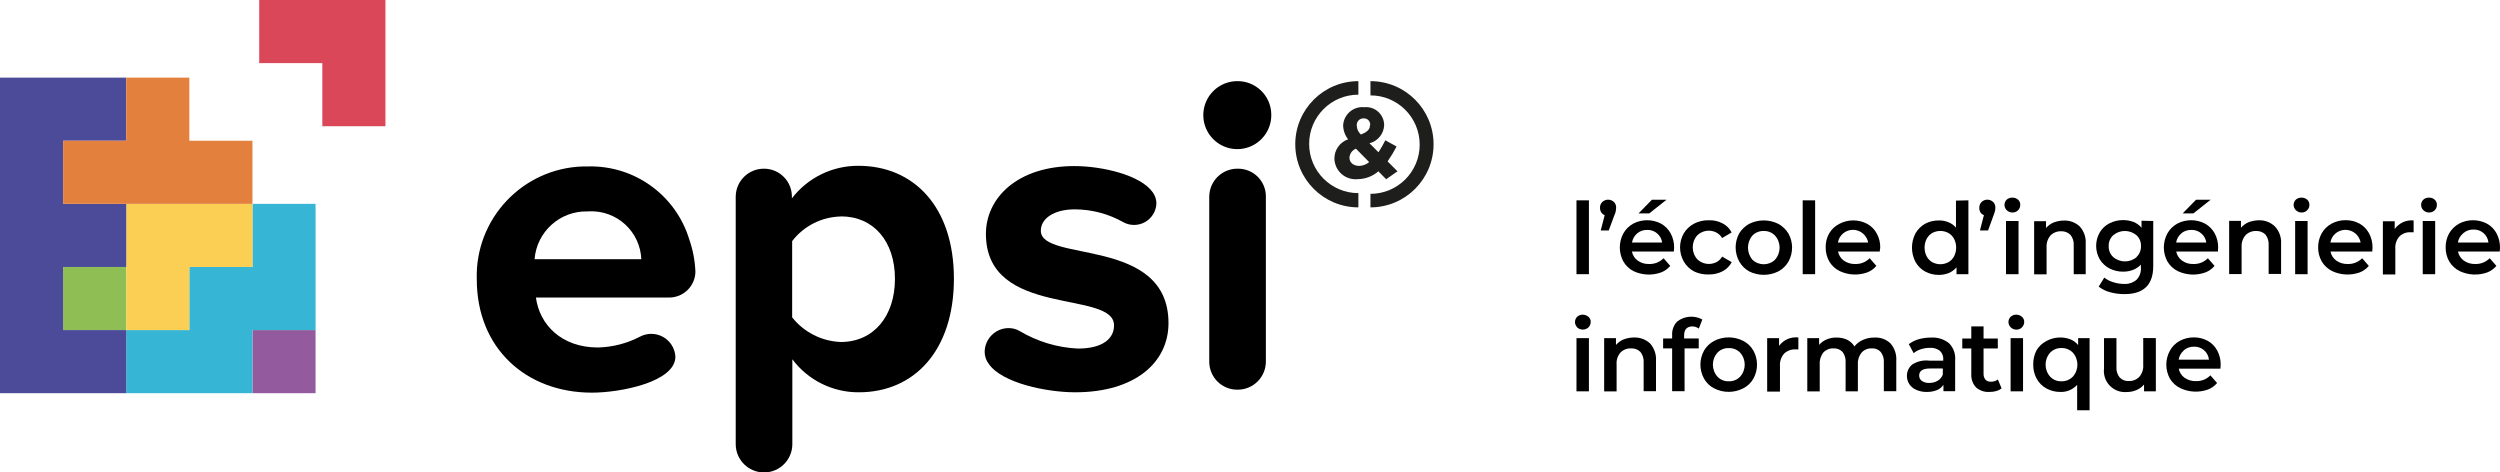
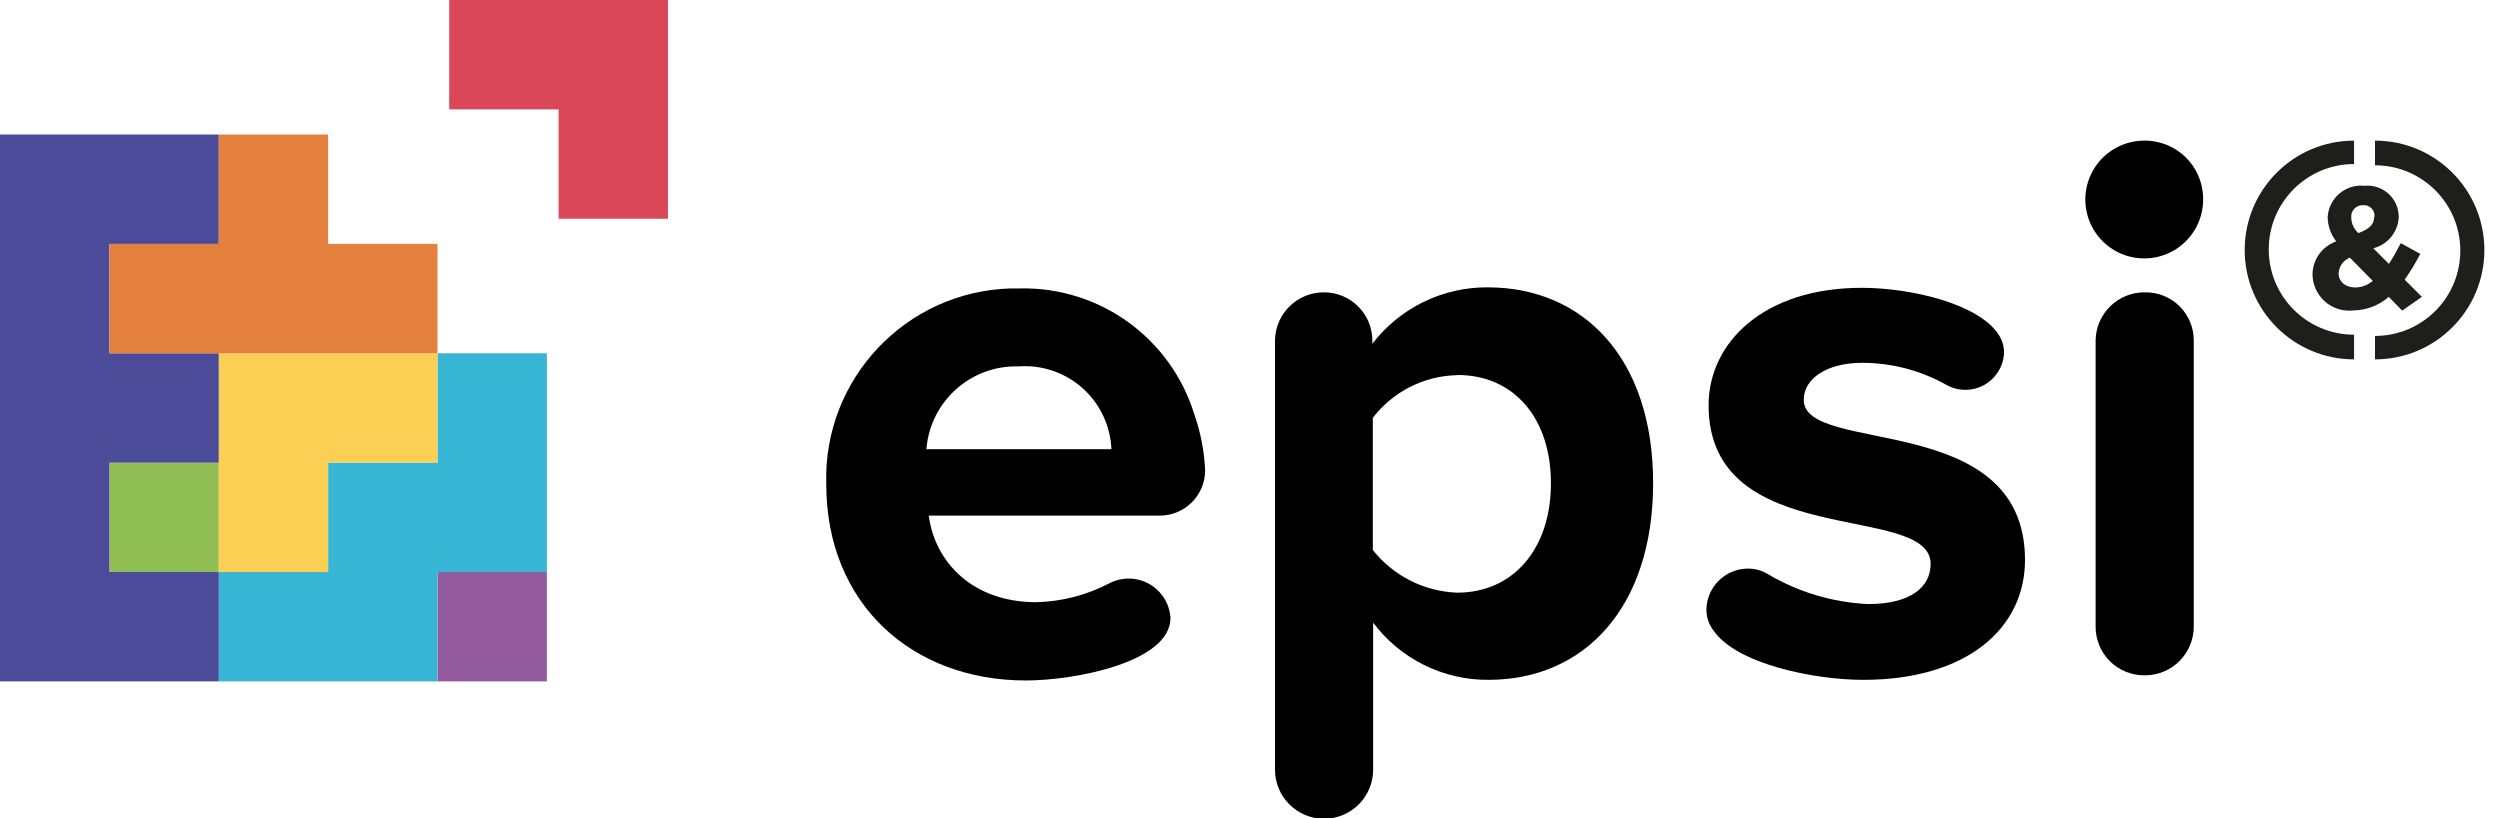
- <svg xmlns="http://www.w3.org/2000/svg" id="bf42b20b-d27a-442b-ac92-e61487fa75c5" data-name="Calque 1" width="277.28" height="52.34" viewBox="0 0 277.28 52.34">
+ <svg xmlns="http://www.w3.org/2000/svg" id="bf42b20b-d27a-442b-ac92-e61487fa75c5" data-name="Calque 1" width="160" height="52.34" viewBox="0 0 160 52.34">
  <defs>
    <style>
      .a4dcac12-f771-49b8-857d-e9082f152078 {
        fill: #935b9e;
      }

      .bf5522ee-22f6-4b0b-9072-552dba213bb3 {
        fill: #8fbe54;
      }

      .b9ef2fd8-cf62-410e-b52f-f61612e1eb36 {
        fill: #36b6d4;
      }

      .a8b1f034-2fc9-4a81-9193-0888d803e054 {
        fill: #facf53;
      }

      .b0430f21-6e2f-4a7d-ba47-8f5735ff1f11 {
        fill: #d94759;
      }

      .ac51777b-4c17-4639-b6a4-7fb427c413b4 {
        fill: #4b4b99;
      }

      .f85d22f9-acbe-4f44-8e59-3ff5d752e3a5 {
        fill: #e4803e;
      }

      .bf3a2f45-7f2b-409f-9e17-bad5ca918874 {
        fill: #1e1e1c;
      }
    </style>
  </defs>
  <g>
    <g>
      <g>
        <path d="M74.19,33H59.44c.4,3,2.82,5.54,6.88,5.54A10.62,10.62,0,0,0,71,37.33a2.68,2.68,0,0,1,3.91,2.22c0,2.82-6.09,4-9.26,4-7.28,0-12.77-4.9-12.77-12.57a12.16,12.16,0,0,1,11.8-12.52h.57a11.42,11.42,0,0,1,11.19,8.07,12.41,12.41,0,0,1,.69,3.62A2.91,2.91,0,0,1,74.19,33Zm-9-9.55a5.75,5.75,0,0,0-5.9,5.3H71.13a5.54,5.54,0,0,0-5.77-5.31Z" transform="translate(0)" />
        <path d="M95.26,43.51a9.15,9.15,0,0,1-7.38-3.66v9.41a3.14,3.14,0,0,1-6.28,0V21.78a3.12,3.12,0,0,1,3.16-3.07h0a3.09,3.09,0,0,1,3.07,3.07V22a9.23,9.23,0,0,1,7.38-3.61c6.14,0,10.59,4.55,10.59,12.52S101.4,43.51,95.26,43.51Zm-2-19.5a7,7,0,0,0-5.4,2.73V35.2a7.22,7.22,0,0,0,5.4,2.73c3.61,0,6-2.83,6-7S96.89,24,93.28,24Z" transform="translate(0)" />
        <path d="M119.25,43.51c-3.11,0-8.11-1-9.59-3.16a2.19,2.19,0,0,1-.45-1.34,2.67,2.67,0,0,1,2.62-2.62,2.42,2.42,0,0,1,1.29.34,13.85,13.85,0,0,0,6.44,1.93c2.72,0,4-1.09,4-2.57,0-4-14.21-.75-14.21-10.15,0-4,3.51-7.52,9.8-7.52,3.12,0,7.38,1,8.71,2.92a2.1,2.1,0,0,1,.4,1.23,2.48,2.48,0,0,1-3.66,2.08,11,11,0,0,0-5.4-1.43c-2.28,0-3.76,1-3.76,2.37,0,3.57,14.16.6,14.16,10.25C129.6,40.2,125.89,43.51,119.25,43.51Z" transform="translate(0)" />
        <path d="M141,12.67A3.77,3.77,0,1,1,137.18,9h0A3.73,3.73,0,0,1,141,12.64Zm-3.77,30.55a3.1,3.1,0,0,1-3.11-3.1V21.78a3.12,3.12,0,0,1,3.16-3.07h.06a3.07,3.07,0,0,1,3.06,3.07V40.1a3.12,3.12,0,0,1-3.11,3.12Z" transform="translate(0)" />
      </g>
      <g>
        <rect class="a4dcac12-f771-49b8-857d-e9082f152078" x="28" y="36.61" width="7" height="7" />
        <rect class="bf5522ee-22f6-4b0b-9072-552dba213bb3" x="7" y="29.61" width="7" height="7" />
        <path class="b9ef2fd8-cf62-410e-b52f-f61612e1eb36" d="M28,22.61v7H21v7H14v7H28v-7h7v-14Z" transform="translate(0)" />
        <path class="a8b1f034-2fc9-4a81-9193-0888d803e054" d="M21,22.61H14v14h7v-7h7v-7Z" transform="translate(0)" />
        <path class="b0430f21-6e2f-4a7d-ba47-8f5735ff1f11" d="M28.75,0V7h7v7h7V0Z" transform="translate(0)" />
        <path class="ac51777b-4c17-4639-b6a4-7fb427c413b4" d="M14,15.61v-7H0v35H14v-7H7v-7h7v-7H7v-7Z" transform="translate(0)" />
        <path class="f85d22f9-acbe-4f44-8e59-3ff5d752e3a5" d="M21,15.61v-7H14v7H7v7H28v-7Z" transform="translate(0)" />
      </g>
    </g>
-     <g>
-       <path d="M174.85,22.22h1.38v8.19h-1.38Z" transform="translate(0)" />
-       <path d="M179,22.39a.87.87,0,0,1,.25.65,1.74,1.74,0,0,1-.05.39c0,.12-.1.31-.19.56l-.58,1.57h-.89l.44-1.7a.71.71,0,0,1-.38-.3.91.91,0,0,1-.14-.51.83.83,0,0,1,.26-.65.93.93,0,0,1,1.28,0Z" transform="translate(0)" />
-       <path d="M185.65,27.9H181a1.6,1.6,0,0,0,.64,1,2,2,0,0,0,1.27.38,2.13,2.13,0,0,0,1.6-.64l.74.85a2.47,2.47,0,0,1-1,.72,4,4,0,0,1-3.08-.14A2.76,2.76,0,0,1,180.05,29a3.26,3.26,0,0,1,0-3.11,2.8,2.8,0,0,1,1.08-1.08,3.33,3.33,0,0,1,3.11,0,2.75,2.75,0,0,1,1.06,1.08,3.28,3.28,0,0,1,.38,1.6C185.67,27.59,185.66,27.72,185.65,27.9Zm-4.08-2a1.66,1.66,0,0,0-.56,1h3.34a1.54,1.54,0,0,0-.54-1,1.59,1.59,0,0,0-1.12-.4,1.68,1.68,0,0,0-1.12.39Zm1.65-3.75h1.62l-1.92,1.52h-1.19Z" transform="translate(0)" />
-       <path d="M187.88,30.1A2.86,2.86,0,0,1,186.75,29a3.16,3.16,0,0,1,0-3.12,2.91,2.91,0,0,1,1.13-1.07,3.37,3.37,0,0,1,1.65-.38,3,3,0,0,1,1.53.35,2.28,2.28,0,0,1,1,1l-1.06.62a1.61,1.61,0,0,0-.63-.61,1.84,1.84,0,0,0-2.11.3,2,2,0,0,0,0,2.68,1.85,1.85,0,0,0,2.12.3,1.61,1.61,0,0,0,.63-.61l1.06.62a2.4,2.4,0,0,1-1,1,3.17,3.17,0,0,1-1.51.36A3.49,3.49,0,0,1,187.88,30.1Z" transform="translate(0)" />
-       <path d="M194,30.1A2.9,2.9,0,0,1,192.9,29a3.26,3.26,0,0,1,0-3.12A3,3,0,0,1,194,24.83a3.62,3.62,0,0,1,3.24,0,3,3,0,0,1,1.12,1.07,3.21,3.21,0,0,1,0,3.12,2.84,2.84,0,0,1-1.12,1.08A3.62,3.62,0,0,1,194,30.1Zm2.87-1.3a2,2,0,0,0,0-2.67,1.65,1.65,0,0,0-1.25-.51,1.67,1.67,0,0,0-1.26.51,2.07,2.07,0,0,0,0,2.67,1.81,1.81,0,0,0,2.52,0Z" transform="translate(0)" />
-       <path d="M199.94,22.22h1.38v8.19h-1.38Z" transform="translate(0)" />
-       <path d="M208.49,27.9h-4.63a1.65,1.65,0,0,0,.63,1,2.1,2.1,0,0,0,1.28.38,2.13,2.13,0,0,0,1.6-.64l.74.85a2.47,2.47,0,0,1-1,.72,4,4,0,0,1-3.08-.15A2.74,2.74,0,0,1,202.89,29a3.08,3.08,0,0,1-.4-1.56,3,3,0,0,1,.39-1.56A2.74,2.74,0,0,1,204,24.83a3.31,3.31,0,0,1,3.1,0,2.63,2.63,0,0,1,1.06,1.08,3.08,3.08,0,0,1,.38,1.6C208.51,27.59,208.5,27.72,208.49,27.9Zm-4.08-2a1.63,1.63,0,0,0-.56,1h3.35a1.71,1.71,0,0,0-2.79-1Z" transform="translate(0)" />
-       <path d="M218.32,22.22v8.19H217v-.76a2.31,2.31,0,0,1-.85.63,3,3,0,0,1-1.11.21,3.16,3.16,0,0,1-1.53-.38,2.7,2.7,0,0,1-1.06-1.06,3.42,3.42,0,0,1,0-3.17,2.84,2.84,0,0,1,1.06-1.06,3.15,3.15,0,0,1,1.53-.37,2.61,2.61,0,0,1,1.07.2,2.06,2.06,0,0,1,.83.6v-3Zm-2.22,6.86a1.58,1.58,0,0,0,.63-.65,2.14,2.14,0,0,0,0-1.94,1.64,1.64,0,0,0-.63-.65,1.89,1.89,0,0,0-1.79,0,1.68,1.68,0,0,0-.62.65,2.14,2.14,0,0,0,0,1.94,1.62,1.62,0,0,0,.62.65A1.89,1.89,0,0,0,216.1,29.08Z" transform="translate(0)" />
-       <path d="M221.06,22.39a.87.87,0,0,1,.25.65,1.31,1.31,0,0,1-.05.39,4.6,4.6,0,0,1-.19.56l-.57,1.57h-.9l.44-1.7a.74.74,0,0,1-.38-.3.9.9,0,0,1-.13-.51.86.86,0,0,1,.25-.65.93.93,0,0,1,1.28,0Z" transform="translate(0)" />
-       <path d="M222.56,23.3a.81.81,0,0,1,0-1.15l0,0a.87.87,0,0,1,.63-.23.9.9,0,0,1,.63.22.72.72,0,0,1,.25.57.81.81,0,0,1-.24.61.85.85,0,0,1-.64.25A.87.87,0,0,1,222.56,23.3Zm-.07,1.21h1.39v5.9h-1.39Z" transform="translate(0)" />
-       <path d="M230.65,25.1a2.58,2.58,0,0,1,.68,1.93v3.38H230v-3.2a1.66,1.66,0,0,0-.37-1.17,1.37,1.37,0,0,0-1-.39,1.59,1.59,0,0,0-1.2.46,1.86,1.86,0,0,0-.44,1.32v3h-1.38v-5.9h1.32v.76a2.14,2.14,0,0,1,.86-.62,3.32,3.32,0,0,1,1.17-.21A2.44,2.44,0,0,1,230.65,25.1Z" transform="translate(0)" />
-       <path d="M238.82,24.51v5c0,2.08-1.06,3.11-3.18,3.11a5.88,5.88,0,0,1-1.61-.21,3.45,3.45,0,0,1-1.26-.62l.62-1a3,3,0,0,0,1,.51,3.72,3.72,0,0,0,1.2.19A1.94,1.94,0,0,0,237,31a1.79,1.79,0,0,0,.45-1.35v-.3a2.34,2.34,0,0,1-.86.58,3,3,0,0,1-1.11.2,3.21,3.21,0,0,1-1.52-.36,2.73,2.73,0,0,1-1.07-1,3,3,0,0,1,0-3,2.64,2.64,0,0,1,1.07-1,3.33,3.33,0,0,1,1.52-.36,3.26,3.26,0,0,1,1.16.21,2.18,2.18,0,0,1,.88.64v-.78Zm-1.86,4a1.57,1.57,0,0,0,.5-1.22,1.52,1.52,0,0,0-.5-1.2,2,2,0,0,0-2.58,0,1.55,1.55,0,0,0-.5,1.2,1.57,1.57,0,0,0,.5,1.22A2,2,0,0,0,237,28.5Z" transform="translate(0)" />
-       <path d="M246,27.9h-4.63a1.6,1.6,0,0,0,.64,1,2,2,0,0,0,1.27.38,2.13,2.13,0,0,0,1.6-.64l.74.85a2.47,2.47,0,0,1-1,.72,4,4,0,0,1-3.08-.14A2.76,2.76,0,0,1,240.39,29a3.26,3.26,0,0,1,0-3.11,2.8,2.8,0,0,1,1.08-1.08,3.33,3.33,0,0,1,3.11,0,2.75,2.75,0,0,1,1.06,1.08,3.28,3.28,0,0,1,.38,1.6C246,27.59,246,27.72,246,27.9Zm-4.08-2a1.66,1.66,0,0,0-.56,1h3.34a1.54,1.54,0,0,0-.54-1,1.59,1.59,0,0,0-1.12-.4,1.68,1.68,0,0,0-1.12.39Zm1.65-3.75h1.62l-1.92,1.52h-1.19Z" transform="translate(0)" />
-       <path d="M252.3,25.1A2.54,2.54,0,0,1,253,27v3.38h-1.38v-3.2a1.7,1.7,0,0,0-.36-1.17,1.37,1.37,0,0,0-1-.39,1.58,1.58,0,0,0-1.2.46,1.86,1.86,0,0,0-.44,1.32v3h-1.38v-5.9h1.31v.76a2.29,2.29,0,0,1,.86-.62,3.4,3.4,0,0,1,1.17-.21A2.46,2.46,0,0,1,252.3,25.1Z" transform="translate(0)" />
-       <path d="M254.63,23.3a.81.81,0,0,1,0-1.15l0,0a.87.87,0,0,1,.63-.23.92.92,0,0,1,.63.22.72.72,0,0,1,.25.57.79.79,0,0,1-.25.61.81.81,0,0,1-.63.25A.87.87,0,0,1,254.63,23.3Zm-.07,1.21h1.38v5.9h-1.38Z" transform="translate(0)" />
-       <path d="M263.11,27.9h-4.63a1.62,1.62,0,0,0,.64,1,2.07,2.07,0,0,0,1.27.38,2.13,2.13,0,0,0,1.6-.64l.74.85a2.47,2.47,0,0,1-1,.72,4,4,0,0,1-3.08-.15A2.8,2.8,0,0,1,257.51,29a3.08,3.08,0,0,1-.4-1.56,3.14,3.14,0,0,1,.39-1.56,2.8,2.8,0,0,1,1.09-1.07,3.18,3.18,0,0,1,1.57-.39,3.22,3.22,0,0,1,1.54.38,2.75,2.75,0,0,1,1.06,1.08,3.28,3.28,0,0,1,.38,1.6C263.13,27.59,263.12,27.72,263.11,27.9Zm-4.08-2a1.63,1.63,0,0,0-.56,1h3.35a1.71,1.71,0,0,0-2.79-1Z" transform="translate(0)" />
-       <path d="M267.7,24.45v1.31a1.73,1.73,0,0,0-.32,0,1.65,1.65,0,0,0-1.26.47,1.84,1.84,0,0,0-.45,1.35v2.86h-1.38v-5.9h1.31v.86A2.3,2.3,0,0,1,267.7,24.45Z" transform="translate(0)" />
-       <path d="M268.77,23.3a.81.81,0,0,1,0-1.15l0,0a.87.87,0,0,1,.63-.23.9.9,0,0,1,.63.22.72.72,0,0,1,.25.57.81.81,0,0,1-.24.61.85.85,0,0,1-.64.25A.87.87,0,0,1,268.77,23.3Zm-.06,1.21h1.38v5.9h-1.38Z" transform="translate(0)" />
-       <path d="M277.25,27.9h-4.63a1.62,1.62,0,0,0,.64,1,2.08,2.08,0,0,0,1.28.38,2.16,2.16,0,0,0,1.6-.64l.74.85a2.54,2.54,0,0,1-1,.72,4,4,0,0,1-3.09-.15A2.8,2.8,0,0,1,271.65,29a3.08,3.08,0,0,1-.4-1.56,3.14,3.14,0,0,1,.39-1.56,2.87,2.87,0,0,1,1.09-1.07,3.33,3.33,0,0,1,3.11,0,2.63,2.63,0,0,1,1.06,1.08,3.28,3.28,0,0,1,.38,1.6C277.27,27.59,277.26,27.72,277.25,27.9Zm-4.08-2a1.63,1.63,0,0,0-.56,1H276a1.61,1.61,0,0,0-1.67-1.44,1.64,1.64,0,0,0-1.12.4Z" transform="translate(0)" />
-       <path d="M174.92,36.29a.82.82,0,0,1,0-1.15l0,0a.89.89,0,0,1,.62-.24,1,1,0,0,1,.63.23.73.73,0,0,1,.26.57.86.86,0,0,1-.25.61.93.93,0,0,1-1.26,0Zm-.07,1.21h1.38v5.9h-1.38Z" transform="translate(0)" />
-       <path d="M183,38.08a2.61,2.61,0,0,1,.67,1.94v3.37H182.3v-3.2a1.68,1.68,0,0,0-.36-1.16,1.36,1.36,0,0,0-1-.39,1.57,1.57,0,0,0-1.2.45,1.79,1.79,0,0,0-.44,1.32v3h-1.38V37.5h1.31v.76a2.24,2.24,0,0,1,.86-.62,3.32,3.32,0,0,1,1.17-.21A2.51,2.51,0,0,1,183,38.08Z" transform="translate(0)" />
-       <path d="M186.79,37.19v.35h1.62v1.1h-1.57v4.75h-1.38V38.64h-1v-1.1h1v-.37a2,2,0,0,1,.55-1.5,2.53,2.53,0,0,1,2.8-.23l-.39,1a1.29,1.29,0,0,0-.76-.24C187.08,36.24,186.79,36.56,186.79,37.19Z" transform="translate(0)" />
-       <path d="M190.13,43.08A2.69,2.69,0,0,1,189,42a3.21,3.21,0,0,1,0-3.12,2.75,2.75,0,0,1,1.12-1.07,3.54,3.54,0,0,1,3.23,0,2.75,2.75,0,0,1,1.12,1.07,3.21,3.21,0,0,1,0,3.12,2.69,2.69,0,0,1-1.12,1.07A3.54,3.54,0,0,1,190.13,43.08Zm2.87-1.3a2,2,0,0,0,0-2.67,1.66,1.66,0,0,0-1.26-.5,1.62,1.62,0,0,0-1.25.5,2,2,0,0,0,0,2.67,1.63,1.63,0,0,0,1.25.51,1.67,1.67,0,0,0,1.26-.51Z" transform="translate(0)" />
-       <path d="M199.46,37.43v1.32l-.32,0a1.71,1.71,0,0,0-1.26.47,1.88,1.88,0,0,0-.46,1.36v2.85H196V37.5h1.32v.86A2.31,2.31,0,0,1,199.46,37.43Z" transform="translate(0)" />
-       <path d="M209.67,38.08a2.64,2.64,0,0,1,.65,1.94v3.37h-1.38v-3.2a1.68,1.68,0,0,0-.35-1.16,1.21,1.21,0,0,0-1-.39,1.41,1.41,0,0,0-1.11.46,1.85,1.85,0,0,0-.42,1.3v3H204.7V40.2a1.75,1.75,0,0,0-.34-1.17,1.28,1.28,0,0,0-1-.39,1.44,1.44,0,0,0-1.12.45,1.9,1.9,0,0,0-.41,1.32v3h-1.38V37.5h1.31v.75a2.24,2.24,0,0,1,.83-.6,2.6,2.6,0,0,1,1.1-.21,2.66,2.66,0,0,1,1.18.24,2,2,0,0,1,.81.74,2.37,2.37,0,0,1,.94-.72,2.92,2.92,0,0,1,1.27-.26A2.37,2.37,0,0,1,209.67,38.08Z" transform="translate(0)" />
-       <path d="M216.16,38.06a2.35,2.35,0,0,1,.69,1.88v3.45h-1.3v-.71a1.55,1.55,0,0,1-.72.59,2.9,2.9,0,0,1-1.13.2,2.73,2.73,0,0,1-1.16-.23,1.75,1.75,0,0,1-.77-.63,1.62,1.62,0,0,1-.27-.91,1.59,1.59,0,0,1,.59-1.27A2.87,2.87,0,0,1,214,40h1.53v-.09a1.24,1.24,0,0,0-.37-1,1.63,1.63,0,0,0-1.1-.33,3.28,3.28,0,0,0-1,.15,2.28,2.28,0,0,0-.81.44l-.54-1a3.3,3.3,0,0,1,1.11-.55,5,5,0,0,1,1.38-.18A2.86,2.86,0,0,1,216.16,38.06Zm-1.25,4.17a1.32,1.32,0,0,0,.57-.68v-.68h-1.43c-.79,0-1.19.26-1.19.78a.69.69,0,0,0,.3.6,1.33,1.33,0,0,0,.83.22,1.76,1.76,0,0,0,.92-.24Z" transform="translate(0)" />
-       <path d="M222,43.07a1.57,1.57,0,0,1-.59.3,2.32,2.32,0,0,1-.74.1,2.06,2.06,0,0,1-1.5-.5,2,2,0,0,1-.53-1.48V38.65h-1v-1.1h1V36.2H220v1.35h1.58v1.1H220v2.8a1,1,0,0,0,.21.66.76.76,0,0,0,.61.22,1.18,1.18,0,0,0,.77-.24Z" transform="translate(0)" />
-       <path d="M223,36.29a.81.81,0,0,1,0-1.15l0,0a.9.9,0,0,1,.63-.24.93.93,0,0,1,.62.23.73.73,0,0,1,.26.57.86.86,0,0,1-.25.61.84.84,0,0,1-.63.25A.86.86,0,0,1,223,36.29ZM223,37.5h1.38v5.9H223Z" transform="translate(0)" />
-       <path d="M231.76,37.5v8h-1.38V42.68a2.38,2.38,0,0,1-1.89.79A3.16,3.16,0,0,1,227,43.1,2.7,2.7,0,0,1,225.89,42a3.17,3.17,0,0,1-.38-1.59,3.21,3.21,0,0,1,.38-1.58A2.7,2.7,0,0,1,227,37.81a3.19,3.19,0,0,1,2.65-.17,2.19,2.19,0,0,1,.84.63V37.5Zm-1.86,4.28a2,2,0,0,0,0-2.67,1.7,1.7,0,0,0-1.26-.51,1.68,1.68,0,0,0-1.25.51,2,2,0,0,0,0,2.67,1.65,1.65,0,0,0,1.25.51,1.7,1.7,0,0,0,1.26-.51Z" transform="translate(0)" />
-       <path d="M239.11,37.5v5.9H237.8v-.75a2.27,2.27,0,0,1-.83.61,2.66,2.66,0,0,1-1.07.22,2.34,2.34,0,0,1-2.54-2.61V37.5h1.38v3.18a1.66,1.66,0,0,0,.36,1.19,1.29,1.29,0,0,0,1,.39,1.52,1.52,0,0,0,1.17-.46,1.8,1.8,0,0,0,.44-1.31v-3Z" transform="translate(0)" />
-       <path d="M246.27,40.89h-4.62a1.61,1.61,0,0,0,.63,1,2.08,2.08,0,0,0,1.28.38,2.13,2.13,0,0,0,1.6-.64l.74.85a2.47,2.47,0,0,1-1,.72,4,4,0,0,1-3.08-.15A2.76,2.76,0,0,1,240.67,42a3.22,3.22,0,0,1,0-3.11,2.74,2.74,0,0,1,1.08-1.08,3.29,3.29,0,0,1,1.57-.39,3.17,3.17,0,0,1,1.54.38,2.69,2.69,0,0,1,1.06,1.08,3.28,3.28,0,0,1,.38,1.6A3.94,3.94,0,0,1,246.27,40.89Zm-4.08-2a1.66,1.66,0,0,0-.55,1H245a1.61,1.61,0,0,0-1.66-1.44,1.68,1.68,0,0,0-1.13.4Z" transform="translate(0)" />
-     </g>
  </g>
  <path class="bf3a2f45-7f2b-409f-9e17-bad5ca918874" d="M143.66,16a7,7,0,0,1,7-7v1.5a5.46,5.46,0,0,0,0,10.92V23a7,7,0,0,1-7-7" transform="translate(0)" />
  <path class="bf3a2f45-7f2b-409f-9e17-bad5ca918874" d="M152.88,19a3.54,3.54,0,0,1-2.28.87A2.35,2.35,0,0,1,148,17.59v0a2.26,2.26,0,0,1,1.52-2.14,2.58,2.58,0,0,1-.55-1.56v0a2.14,2.14,0,0,1,2.36-2,2,2,0,0,1,2.19,2v0a2.16,2.16,0,0,1-1.63,2l1,1c.26-.4.51-.85.76-1.33l1.25.69a15.34,15.34,0,0,1-1,1.65L155,19l-1.26.88Zm-1-1-1.49-1.51a1.15,1.15,0,0,0-.72,1v0c0,.55.45.91,1.09.91a1.8,1.8,0,0,0,1.12-.44m.09-4.11v0a.68.68,0,0,0-.73-.72.73.73,0,0,0-.76.79v0a1.37,1.37,0,0,0,.46,1c.67-.26,1-.55,1-1" transform="translate(0)" />
  <path class="bf3a2f45-7f2b-409f-9e17-bad5ca918874" d="M159,16a7,7,0,0,1-7,7v-1.5a5.46,5.46,0,1,0,0-10.92V9a7,7,0,0,1,7,7" transform="translate(0)" />
</svg>
